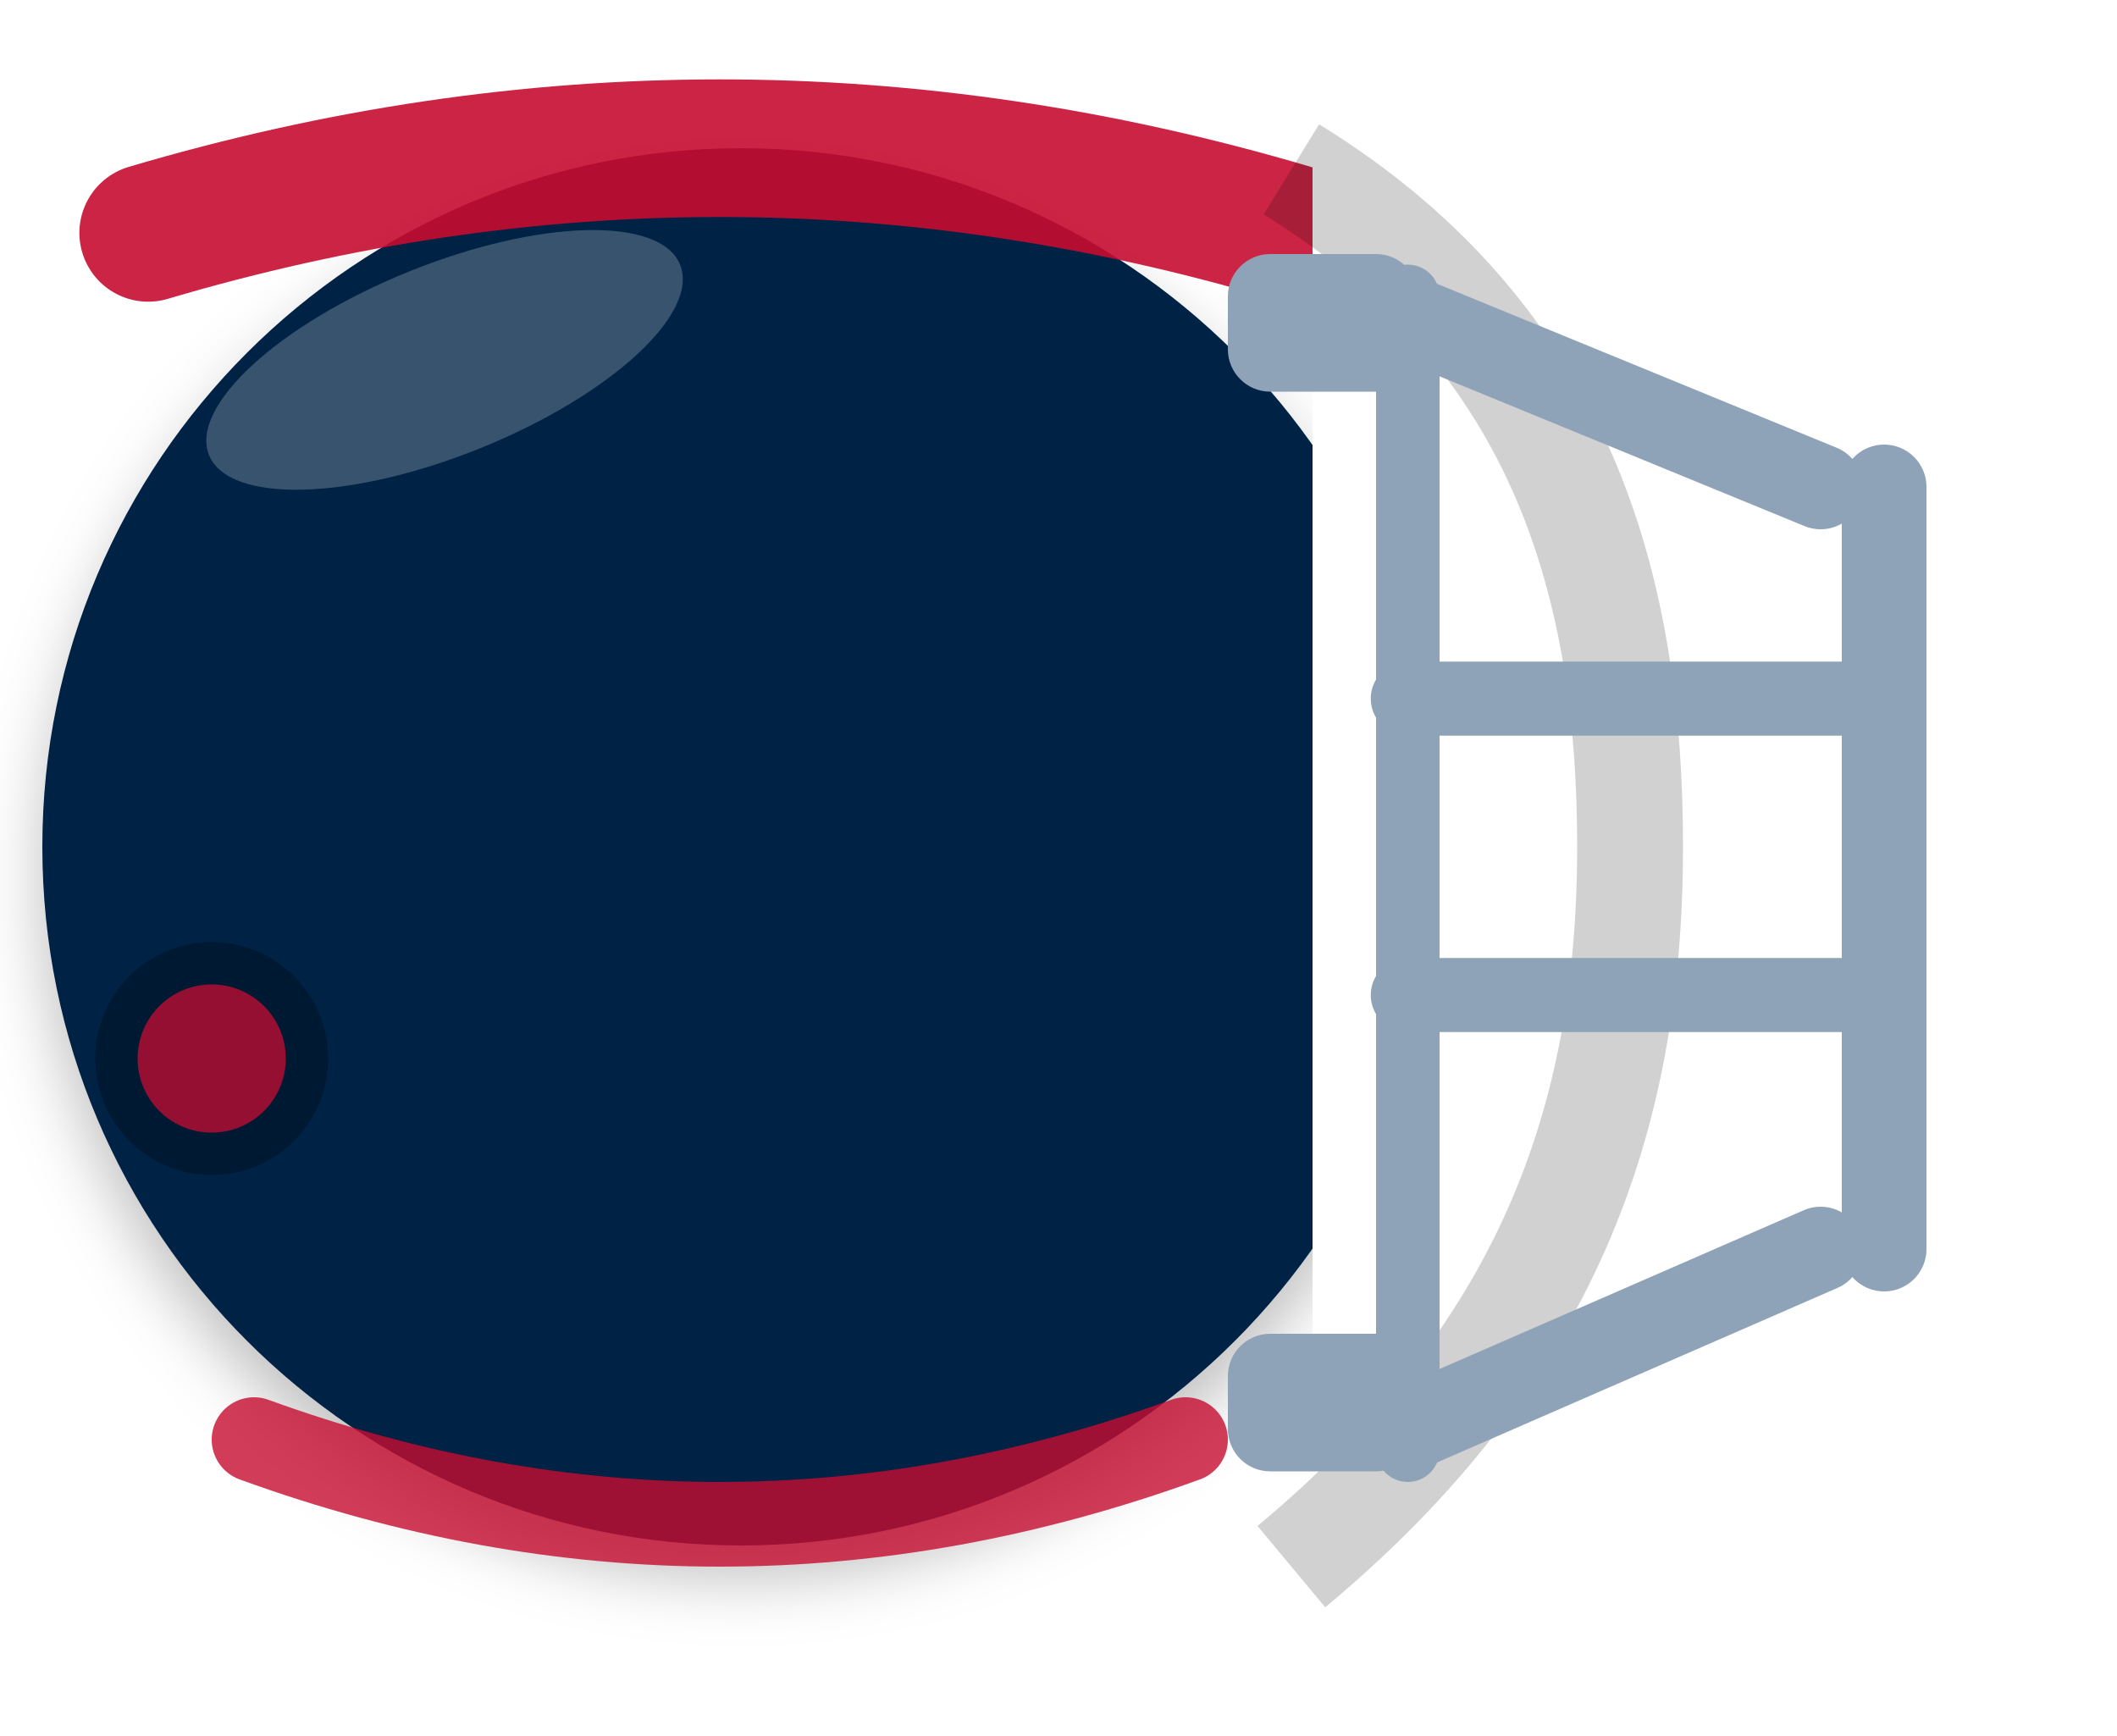
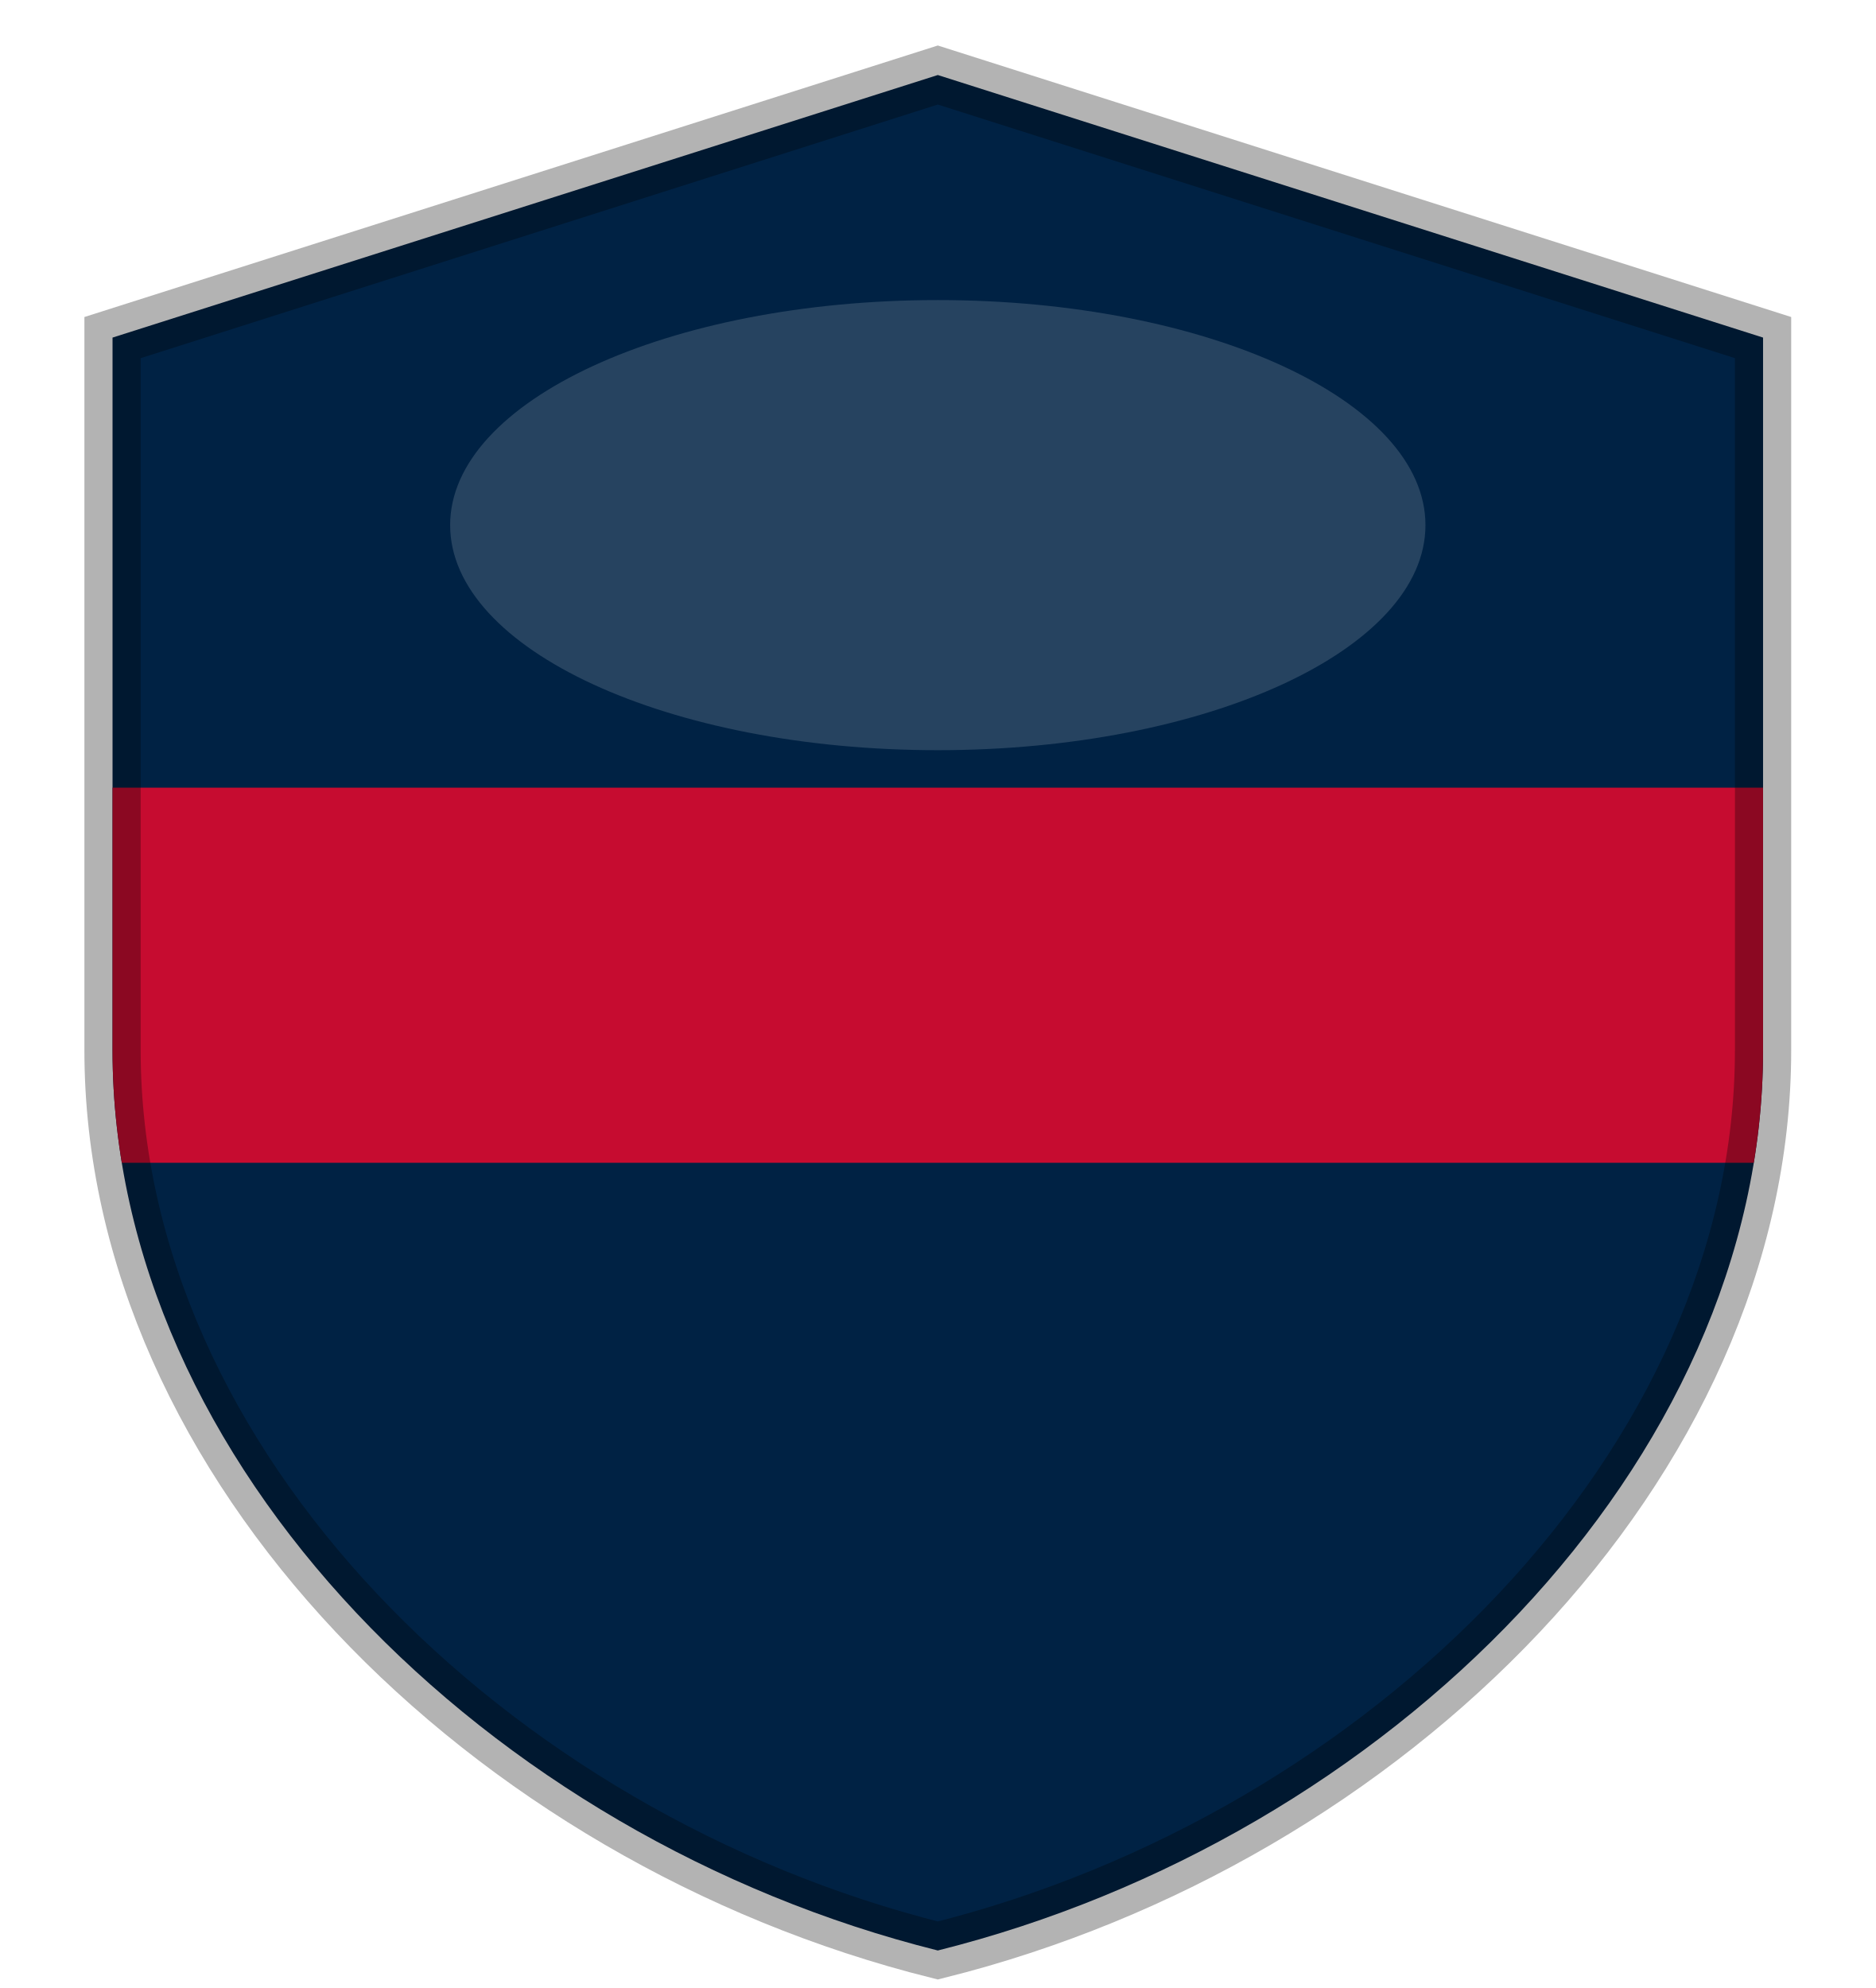
- <svg xmlns="http://www.w3.org/2000/svg" viewBox="0 0 200 164">
+ <svg xmlns="http://www.w3.org/2000/svg" viewBox="0 0 100 106">
  <defs>
-     <clipPath id="c">
-       <rect x="0" y="0" width="124" height="164" />
+     <clipPath id="sc">
+       <path d="M 50,4 L 6,18 L 6,56 C 6,78 26,98 50,104 C 74,98 94,78 94,56 L 94,18 Z" />
    </clipPath>
-     <filter id="sh" x="-15%" y="-10%" width="135%" height="130%">
-       <feDropShadow dx="0" dy="3" stdDeviation="3" flood-opacity="0.25" />
-     </filter>
  </defs>
-   <circle cx="70" cy="80" r="66" fill="#002244" clip-path="url(#c)" filter="url(#sh)" />
-   <path d="M 14,22 Q 68,6 122,22" fill="none" stroke="#c60c30" stroke-width="13" stroke-linecap="round" clip-path="url(#c)" opacity="0.9" />
-   <ellipse cx="42" cy="34" rx="24" ry="9" fill="rgba(255,255,255,0.22)" transform="rotate(-22 42 34)" clip-path="url(#c)" />
-   <circle cx="20" cy="100" r="11" fill="rgba(0,0,0,0.28)" />
-   <circle cx="20" cy="100" r="7" fill="#c60c30" opacity="0.75" />
-   <path d="M 24,136 Q 68,152 112,136" fill="none" stroke="#c60c30" stroke-width="8" stroke-linecap="round" clip-path="url(#c)" opacity="0.8" />
-   <path d="M 122,16 C 148,32 154,56 154,80 C 154,106 146,128 122,148" fill="none" stroke="rgba(0,0,0,0.18)" stroke-width="10" />
-   <rect x="116" y="24" width="18" height="13" rx="4" fill="#8fa3b8" />
-   <rect x="116" y="126" width="18" height="13" rx="4" fill="#8fa3b8" />
-   <line x1="133" y1="28" x2="133" y2="137" stroke="#8fa3b8" stroke-width="6" stroke-linecap="round" />
-   <line x1="133" y1="30" x2="172" y2="46" stroke="#8fa3b8" stroke-width="8" stroke-linecap="round" />
-   <line x1="133" y1="66" x2="178" y2="66" stroke="#8fa3b8" stroke-width="7" stroke-linecap="round" />
-   <line x1="133" y1="94" x2="178" y2="94" stroke="#8fa3b8" stroke-width="7" stroke-linecap="round" />
-   <line x1="133" y1="135" x2="172" y2="118" stroke="#8fa3b8" stroke-width="8" stroke-linecap="round" />
-   <line x1="178" y1="46" x2="178" y2="118" stroke="#8fa3b8" stroke-width="8" stroke-linecap="round" />
+   <path d="M 50,4 L 6,18 L 6,56 C 6,78 26,98 50,104 C 74,98 94,78 94,56 L 94,18 Z" fill="#002244" />
+   <rect x="6" y="42" width="88" height="20" fill="#c60c30" clip-path="url(#sc)" />
+   <ellipse cx="50" cy="28" rx="26" ry="12" fill="rgba(255,255,255,0.15)" />
+   <path d="M 50,4 L 6,18 L 6,56 C 6,78 26,98 50,104 C 74,98 94,78 94,56 L 94,18 Z" fill="none" stroke="rgba(0,0,0,0.3)" stroke-width="3" />
</svg>
